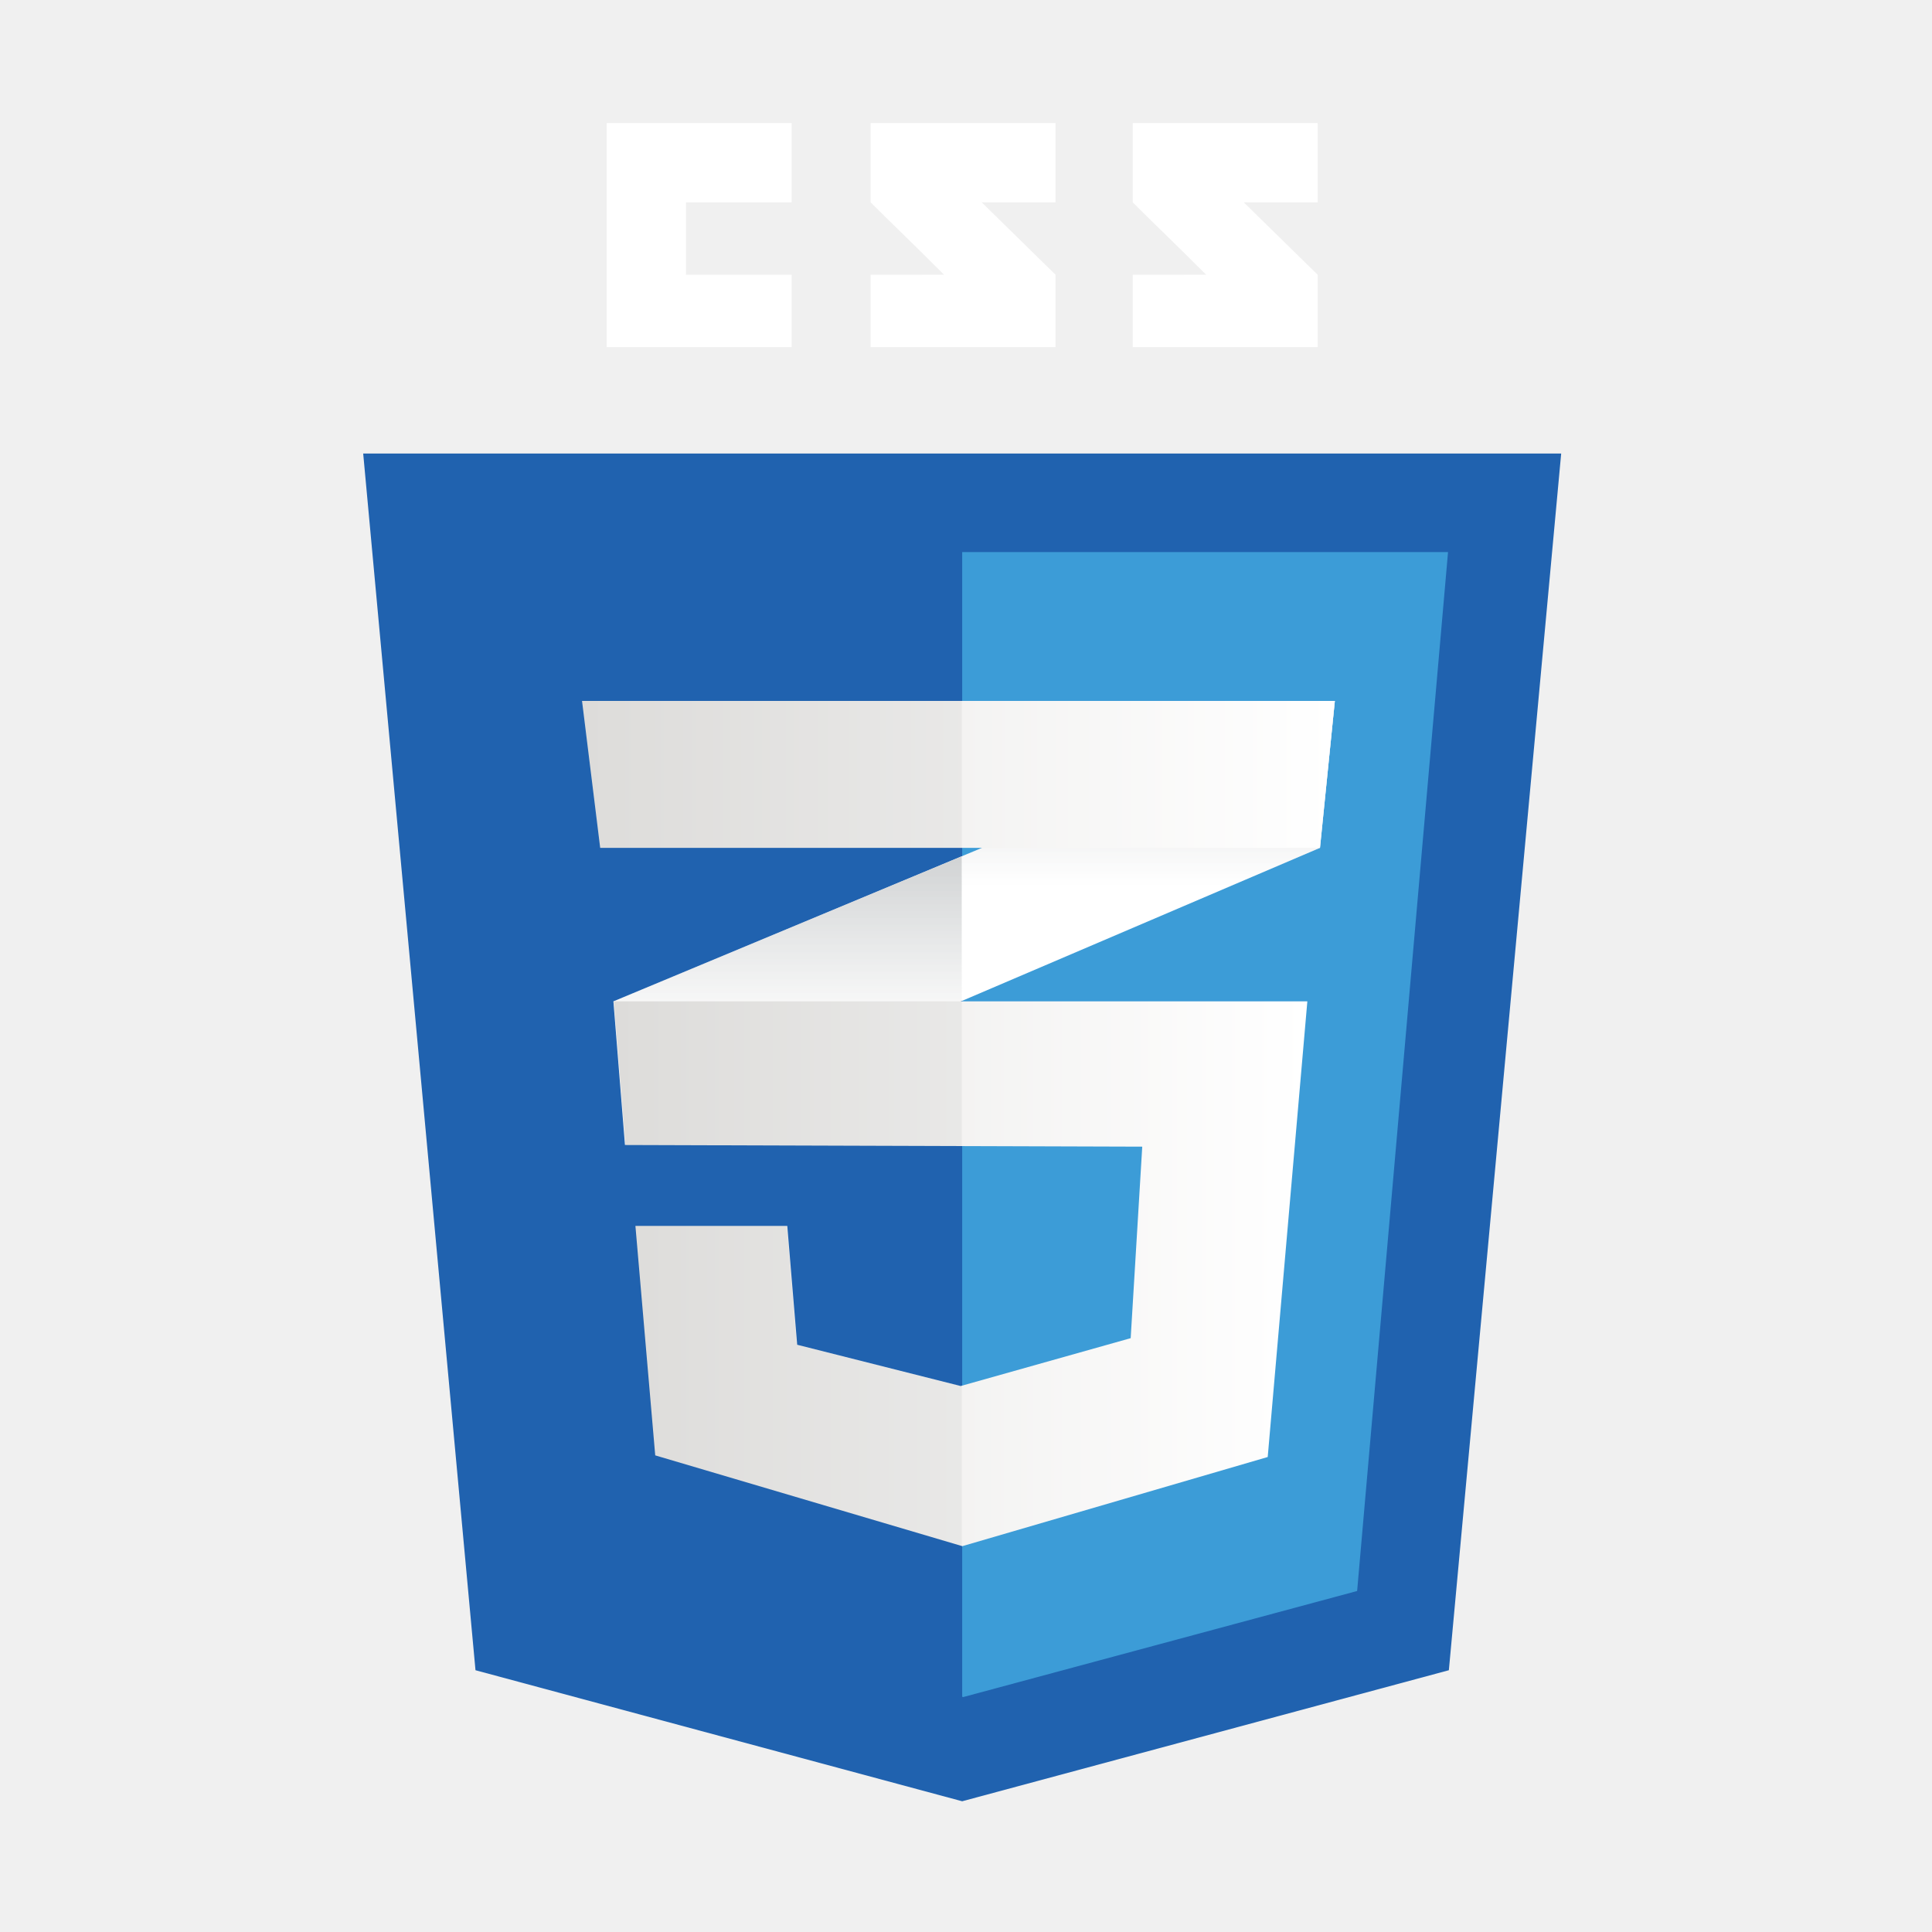
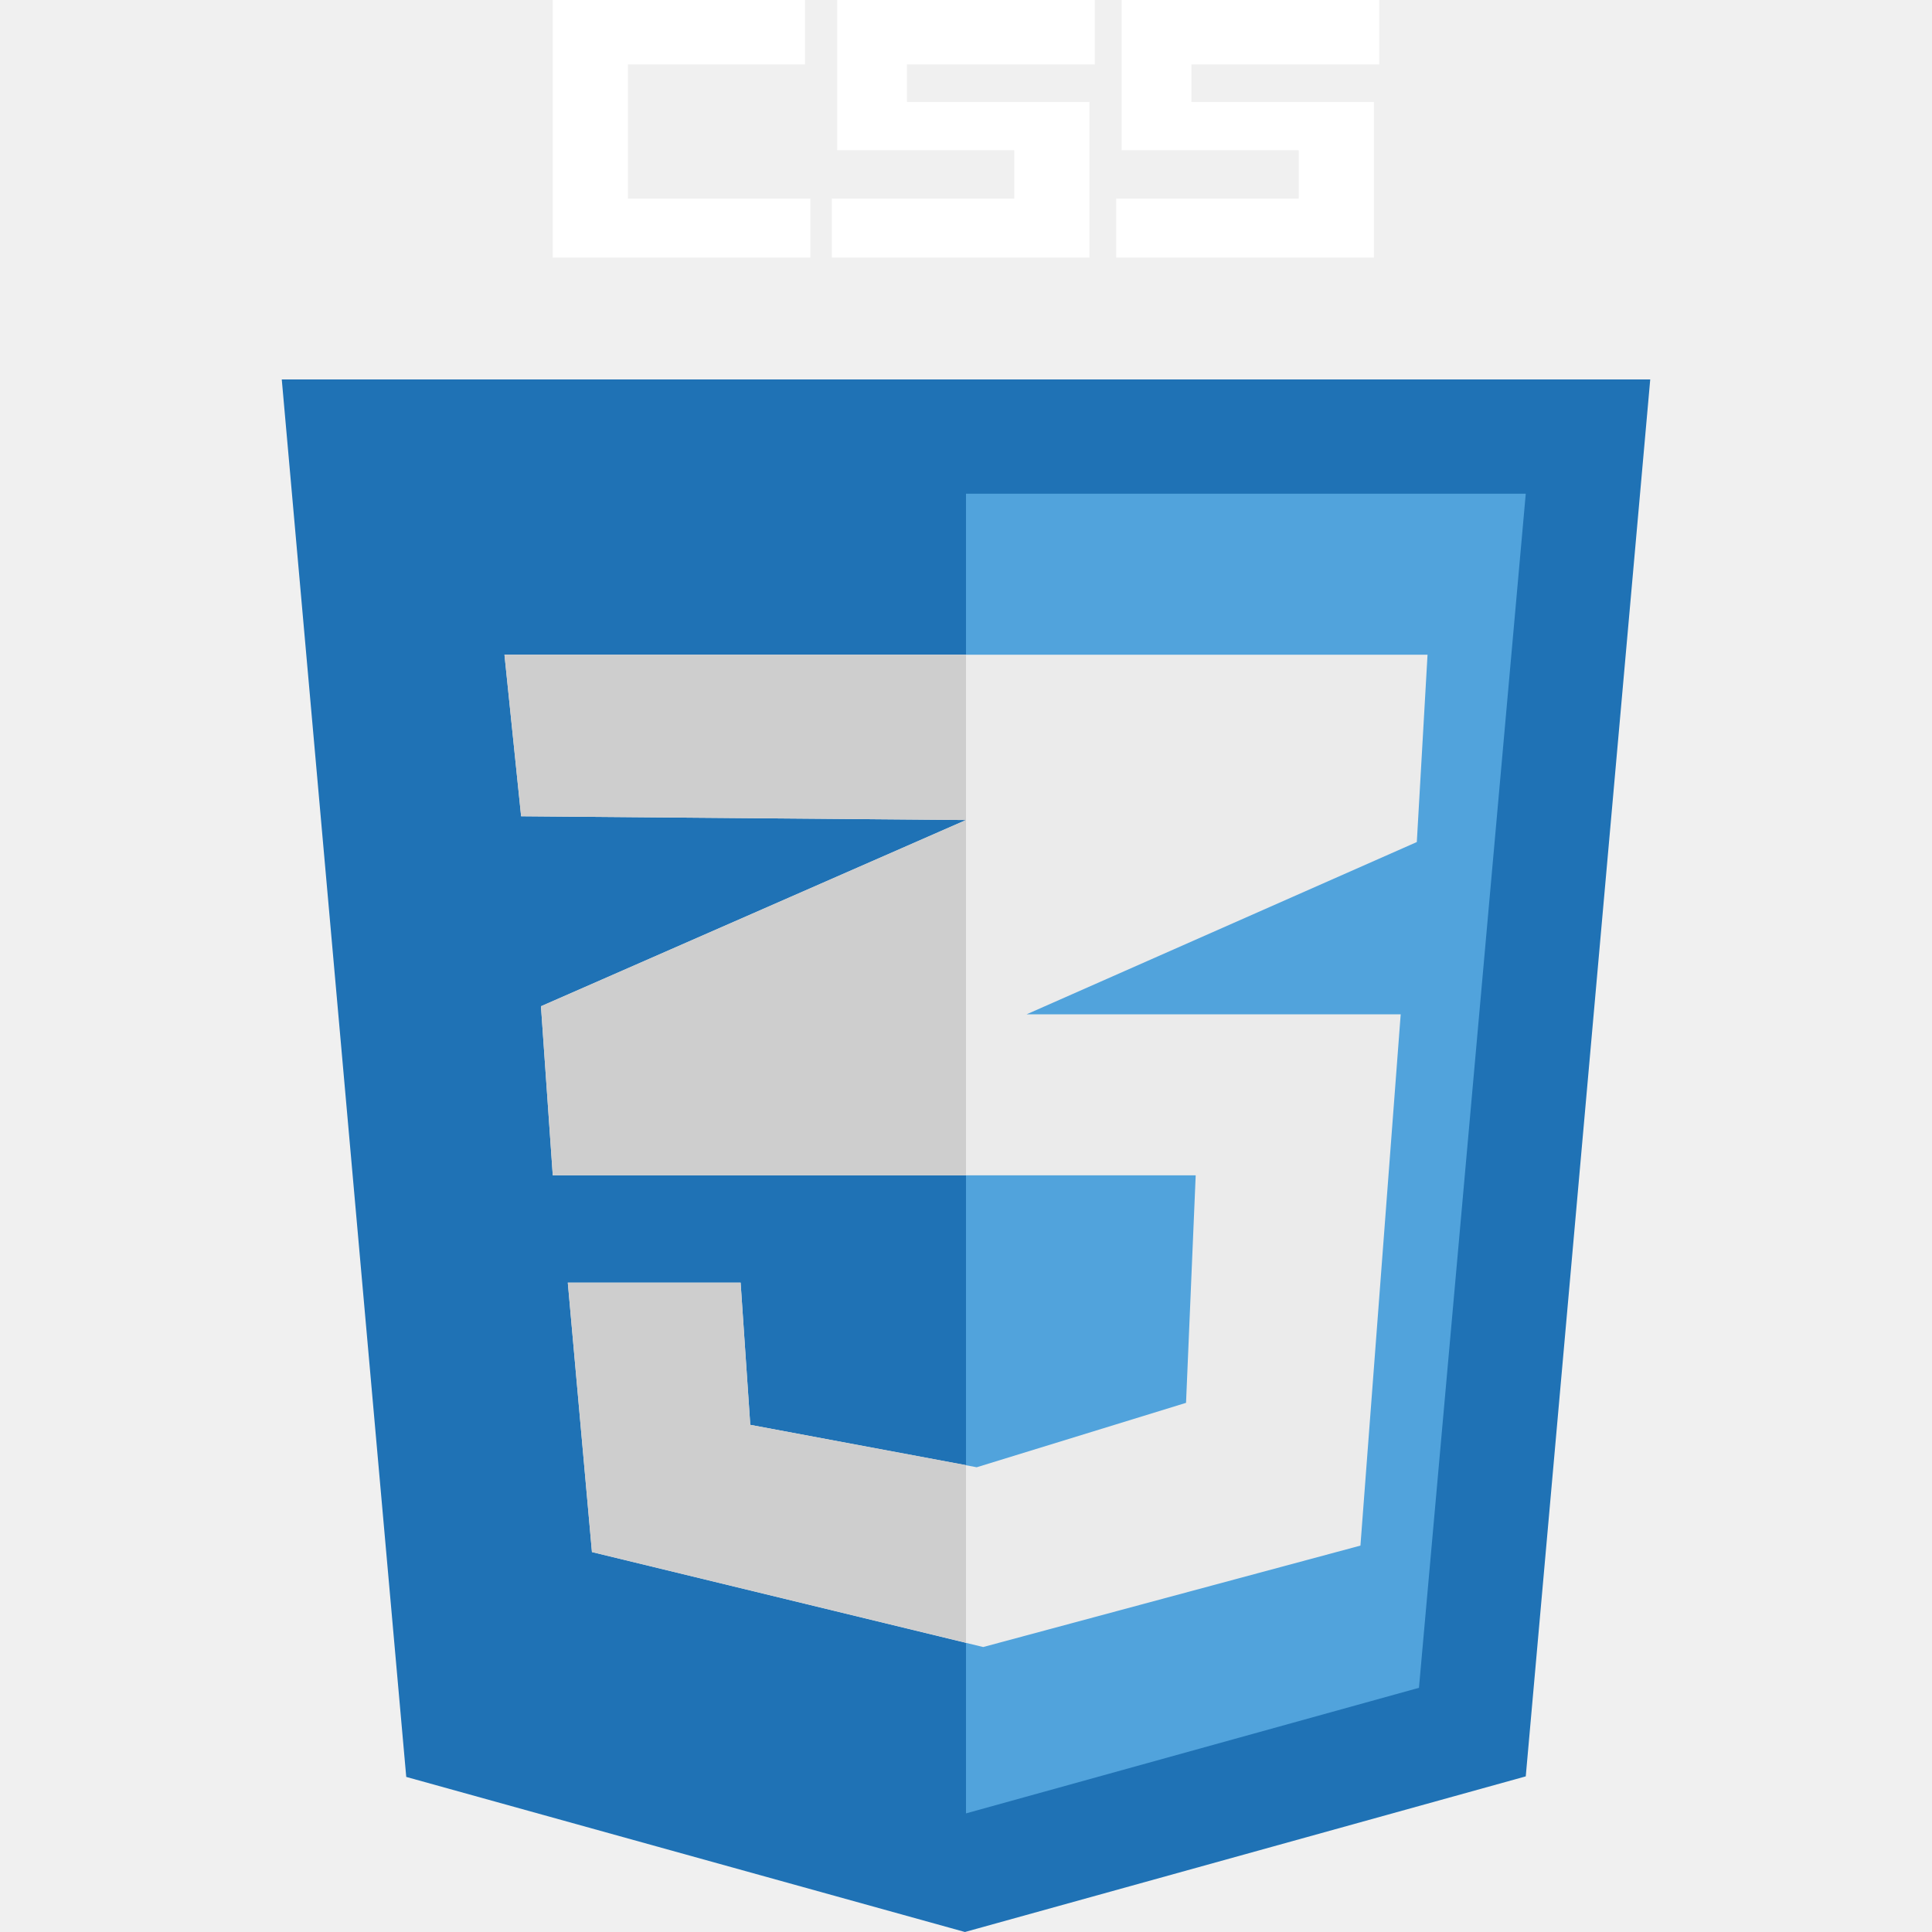
- <svg xmlns="http://www.w3.org/2000/svg" width="138" height="138" viewBox="0 0 138 138" fill="none">
-   <path d="M103.49 119.302L68.727 128.662L33.964 119.302L25.942 32.394H111.513L103.49 119.302Z" fill="#2062AF" />
-   <path d="M68.727 39.434V121.197L68.805 121.218L96.938 113.643L103.431 39.434H68.727Z" fill="#3C9CD7" />
-   <path d="M48.998 19.626V14.453H56.545V8.793H43.337V24.791H56.545V19.626H48.998ZM70.121 14.453H75.397V8.793H62.189V14.453C63.956 16.22 64.877 17.066 67.433 19.622C65.939 19.622 62.189 19.627 62.189 19.627V24.791H75.397V19.626L70.121 14.453ZM88.841 14.453H94.118V8.793H80.909V14.453C82.676 16.22 83.598 17.066 86.153 19.622C84.66 19.622 80.909 19.627 80.909 19.627V24.791H94.118V19.626L88.841 14.453Z" fill="white" />
-   <path d="M68.696 61.164L43.815 71.526L44.64 81.786L68.696 71.5L94.285 60.56L95.346 50.065L68.696 61.164Z" fill="white" />
-   <path d="M43.815 71.526L44.64 81.786L68.696 71.5V61.164L43.815 71.526Z" fill="url(#paint0_linear_39_57)" />
-   <path d="M95.346 50.065L68.696 61.164V71.5L94.285 60.56L95.346 50.065Z" fill="url(#paint1_linear_39_57)" />
-   <path d="M43.853 71.526L44.678 81.786L81.589 81.904L80.763 95.583L68.618 99.002L56.942 96.054L56.234 87.564H45.386L46.801 103.955L68.736 110.44L90.551 104.072L93.382 71.526H43.853Z" fill="url(#paint2_linear_39_57)" />
-   <path opacity="0.05" d="M68.696 71.526H43.815L44.64 81.786L68.696 81.863V71.526ZM68.696 98.969L68.578 99.002L56.904 96.054L56.197 87.564H45.348L46.763 103.955L68.696 110.441V98.969Z" fill="black" />
-   <path d="M41.574 50.065H95.346L94.285 60.56H42.871L41.574 50.065Z" fill="url(#paint3_linear_39_57)" />
-   <path opacity="0.05" d="M68.696 50.065H41.574L42.871 60.56H68.696V50.065Z" fill="black" />
-   <defs>
-     <linearGradient id="paint0_linear_39_57" x1="56.255" y1="81.786" x2="56.255" y2="61.164" gradientUnits="userSpaceOnUse">
-       <stop offset="0.387" stop-color="#D1D3D4" stop-opacity="0" />
-       <stop offset="1" stop-color="#D1D3D4" />
-     </linearGradient>
-     <linearGradient id="paint1_linear_39_57" x1="82.021" y1="71.501" x2="82.021" y2="50.065" gradientUnits="userSpaceOnUse">
-       <stop offset="0.387" stop-color="#D1D3D4" stop-opacity="0" />
-       <stop offset="1" stop-color="#D1D3D4" />
-     </linearGradient>
-     <linearGradient id="paint2_linear_39_57" x1="43.853" y1="90.984" x2="93.381" y2="90.984" gradientUnits="userSpaceOnUse">
-       <stop stop-color="#E8E7E5" />
-       <stop offset="1" stop-color="white" />
-     </linearGradient>
-     <linearGradient id="paint3_linear_39_57" x1="41.574" y1="55.313" x2="95.346" y2="55.313" gradientUnits="userSpaceOnUse">
-       <stop stop-color="#E8E7E5" />
-       <stop offset="1" stop-color="white" />
-     </linearGradient>
-   </defs>
+ <svg xmlns="http://www.w3.org/2000/svg" width="100" height="100" viewBox="0 0 100 100" fill="none">
+   <path d="M21.027 91.973L14.584 19.639H85.416L78.973 91.945L49.945 100L21.027 91.973Z" fill="#1F72B5" />
+   <path d="M50 93.861L73.445 87.361L78.973 25.555H50V93.861Z" fill="#51A3DC" />
+   <path d="M26.973 42.25L26.111 33.889H73.889L73.334 43.584L53.139 52.5H72.5L70.416 80L50.889 85.25L30.639 80.334L29.389 66.389H38.334L38.834 73.75L50.555 75.945L61.389 72.611L61.889 60.834H28.611L28 52.084L50 42.445L26.973 42.25Z" fill="#EBEBEB" />
+   <path d="M28 52.084L28.611 60.834H50V42.445L28 52.084Z" fill="#CECECE" />
+   <path d="M38.834 73.75L38.334 66.389H29.389L30.639 80.334L50 85.027V75.834L38.834 73.75Z" fill="#CECECE" />
+   <path d="M26.111 33.889L26.973 42.25L50 42.445V33.889H26.111Z" fill="#CECECE" />
+   <path d="M56.666 3.334V0H43.334V7.777H52.5V10.277H43.055V13.334H56.389V5.277H46.945V3.334H56.666Z" fill="white" />
+   <path d="M32.5 7.861V10.277H41.945V13.334H28.611V5.361V0H41.666V3.334H32.5V7.861Z" fill="white" />
+   <path d="M71.389 3.334V0H58.055V7.777H67.223V10.277H57.777V13.334H71.111V5.277H61.666V3.334H71.389Z" fill="white" />
</svg>
